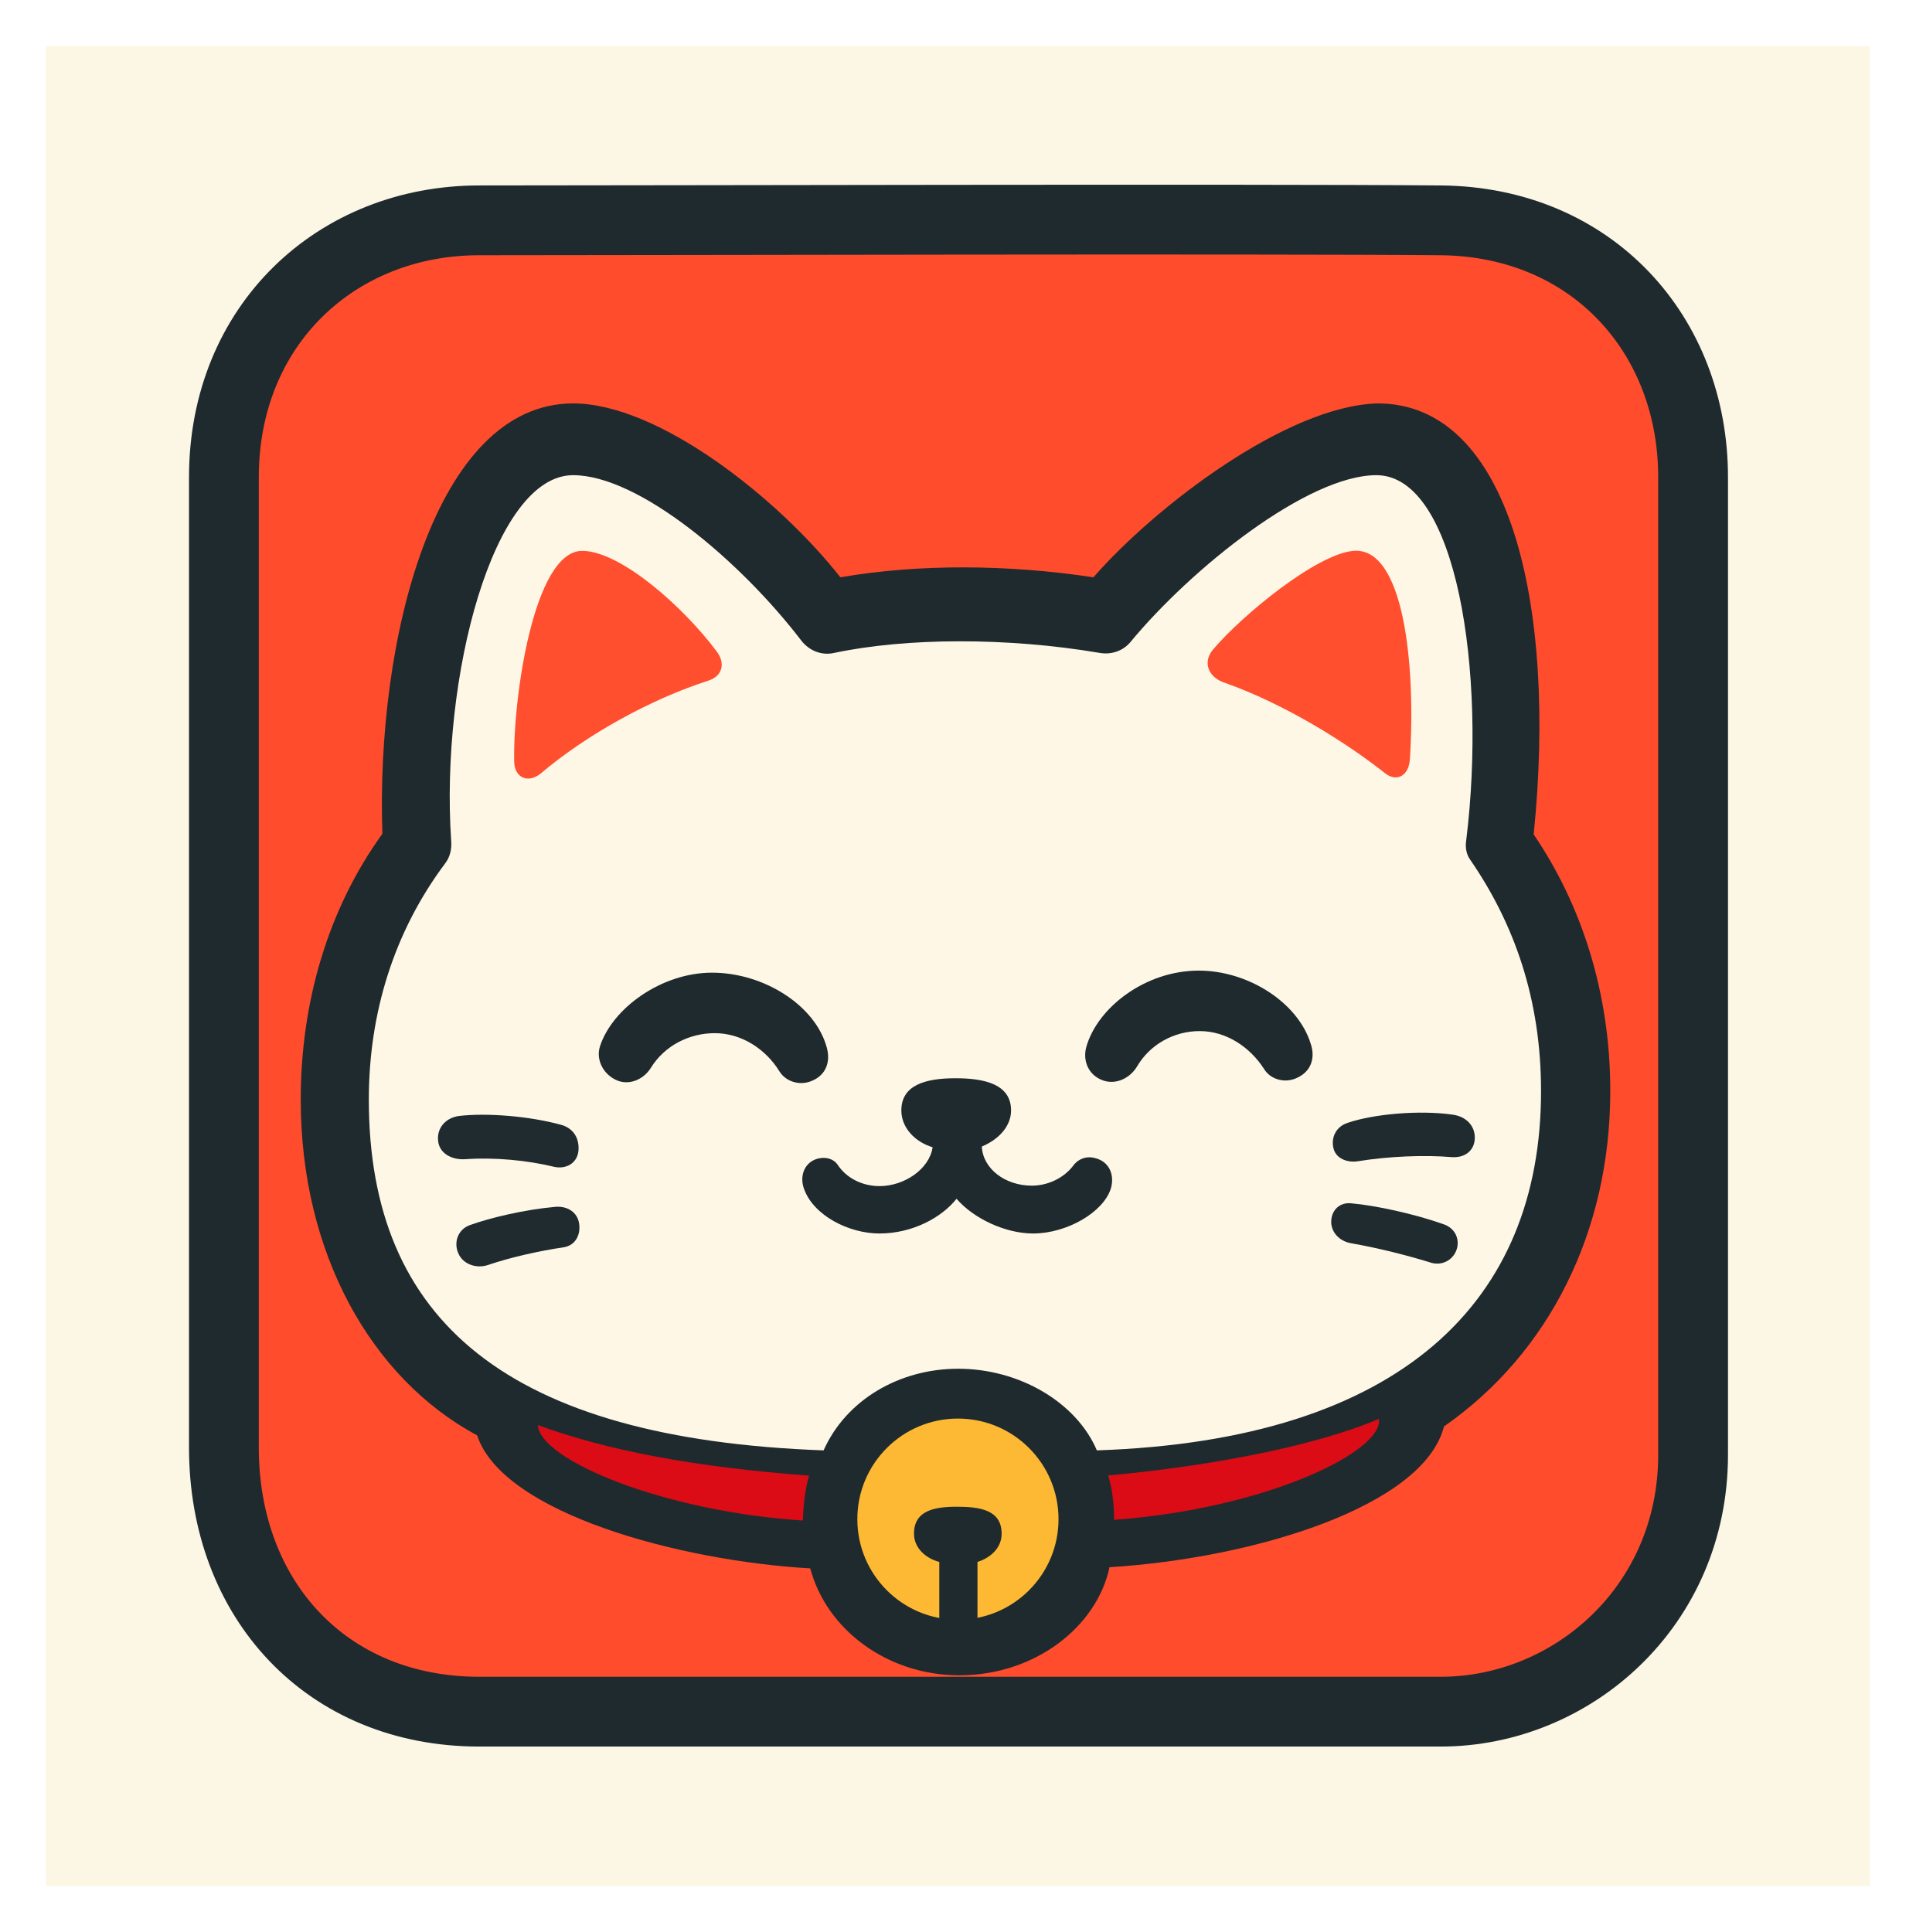
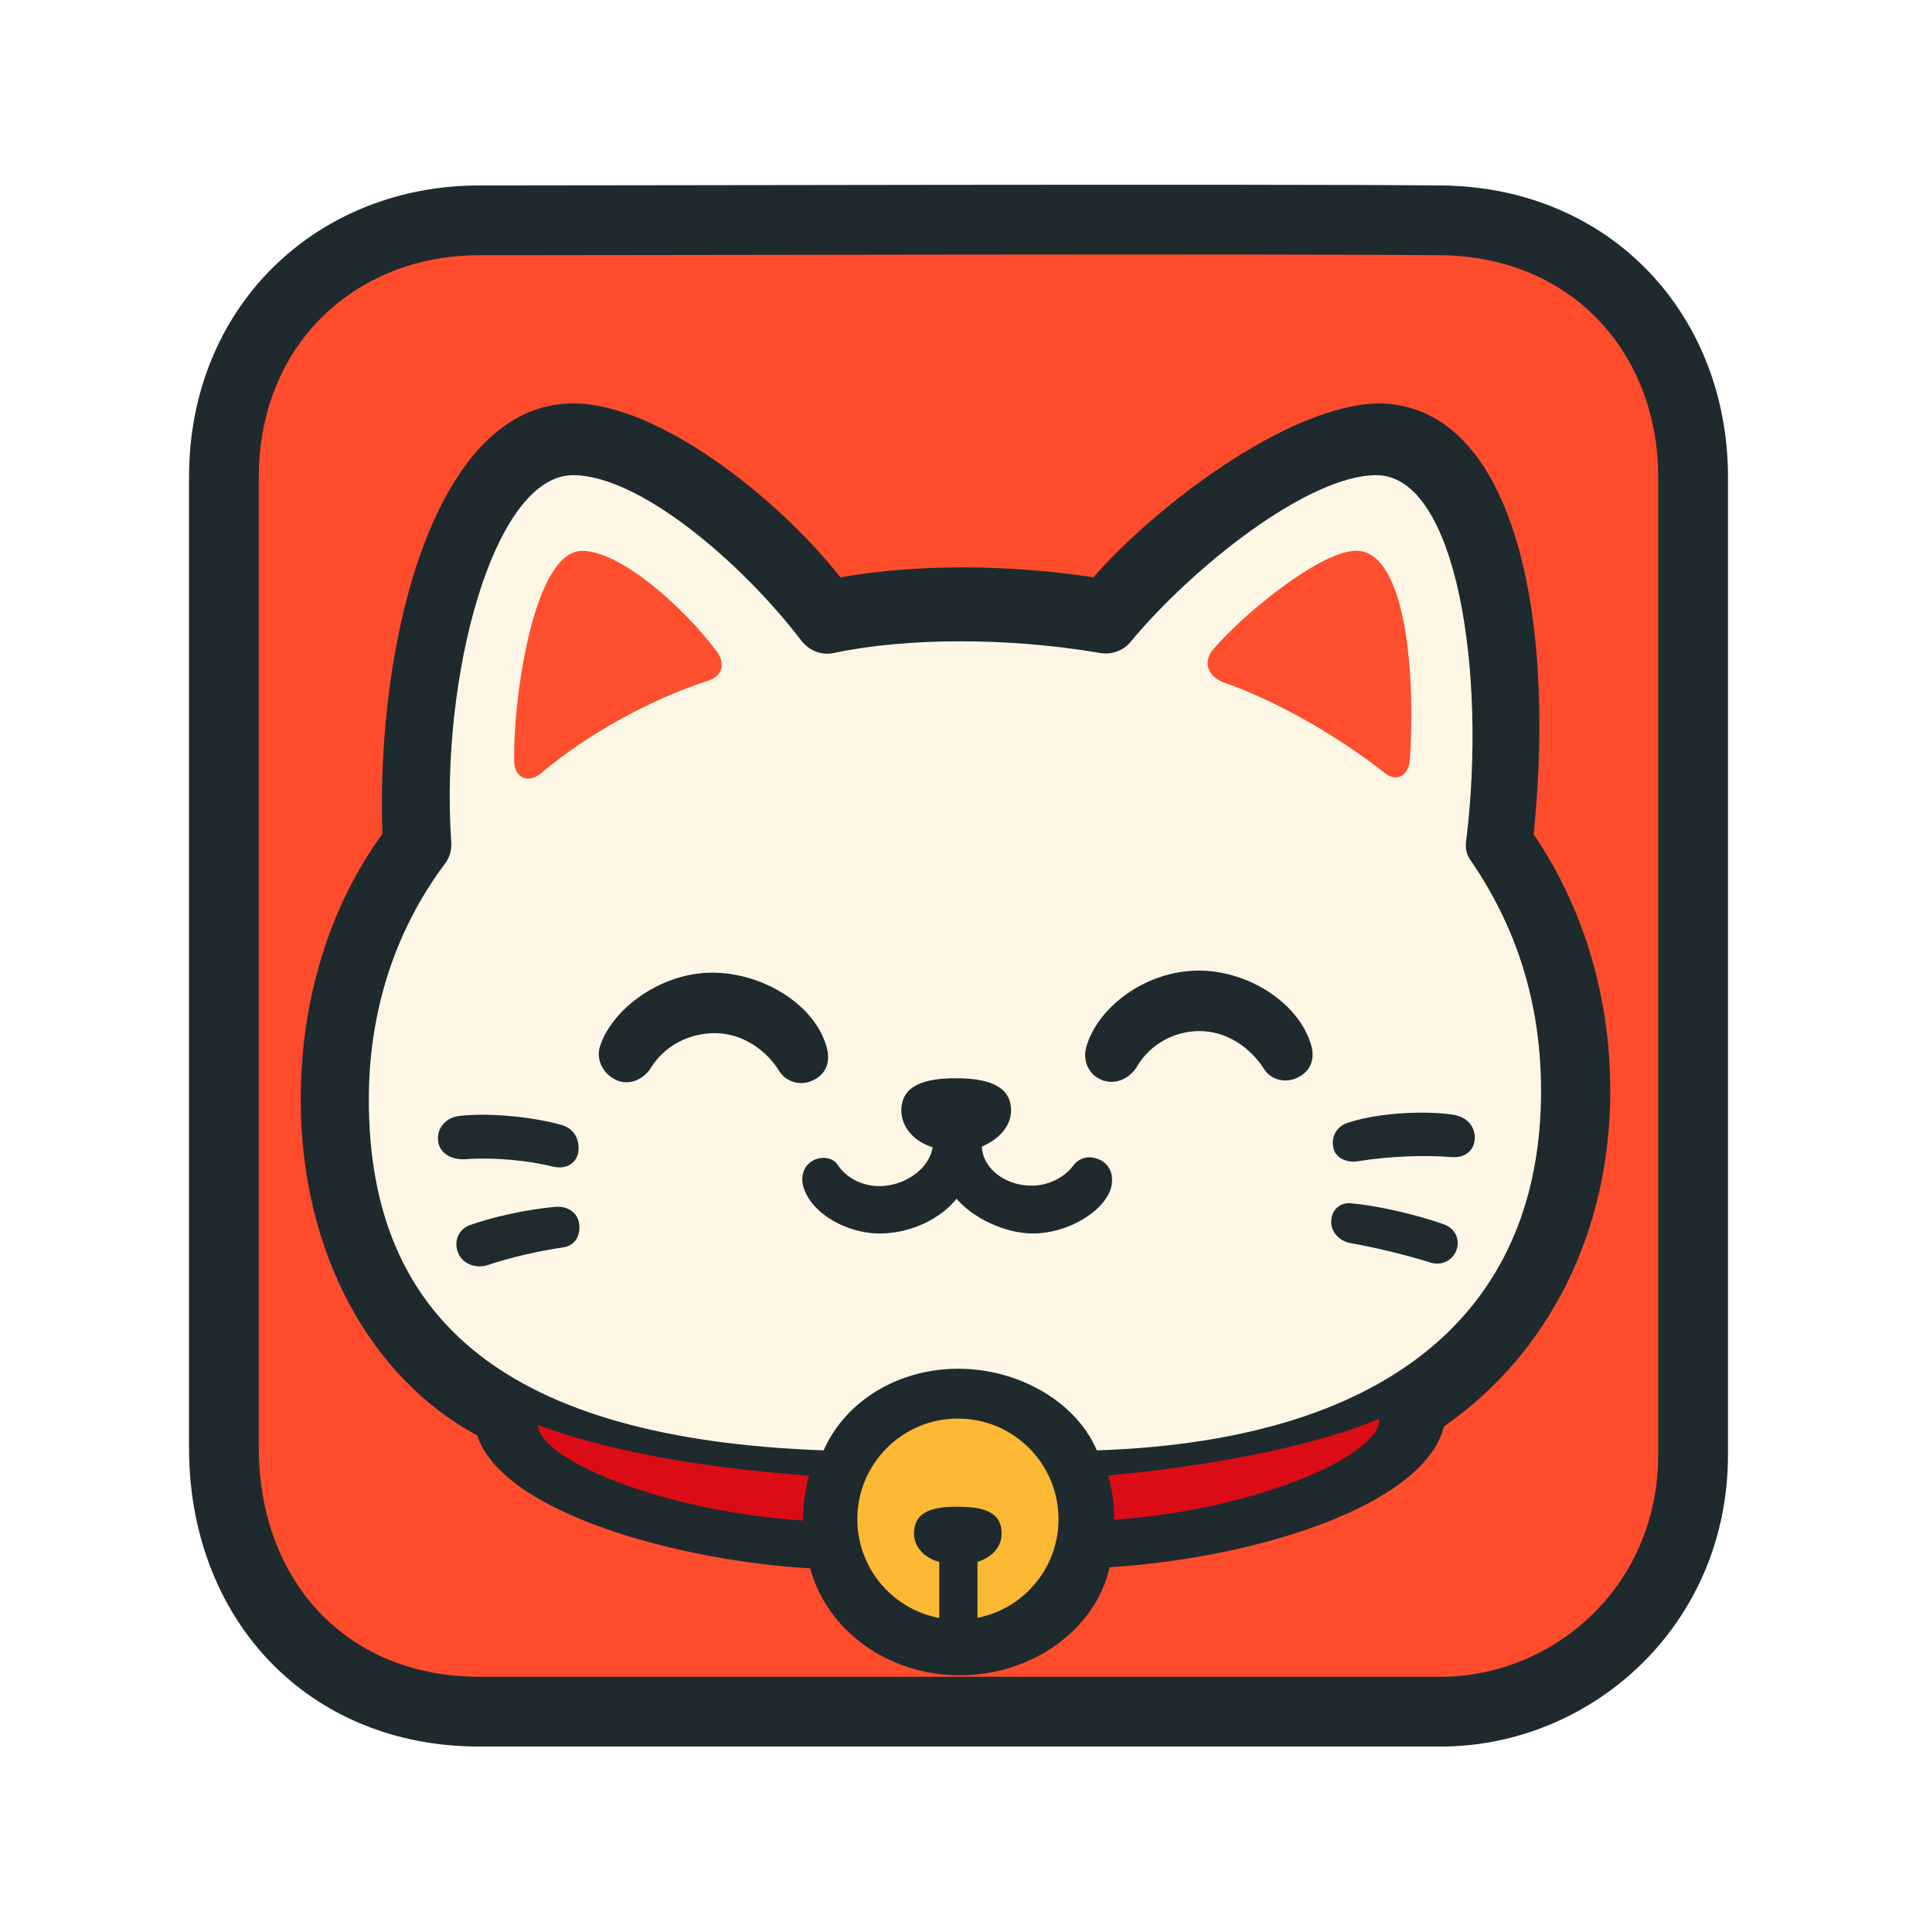
<svg xmlns="http://www.w3.org/2000/svg" width="83.293" height="84" viewBox="-1.644 -2 83.293 84">
-   <rect x=".355" width="79.29" height="80" fill="#FCF6E5" />
  <path d="m60.99 72.42h-41.8c-6.62 0-11.1-4.86-11.1-11.48v-42.19c0-6.62 4.9-11.17 11.1-11.17 7.05 0 34.04-0.07 41.8 0 6.56 0.06 10.97 4.96 10.97 11.17v42.5c0 6.6-5.28 11.17-10.97 11.17z" fill="#FF4C2D" stroke="#1F2A2E" stroke-width="3.034" />
  <path d="m65.03 34.28c1.02-10.05-1.06-18.74-6.78-18.74-3.95 0.1-9.68 4.49-12.36 7.56-3.7-0.56-7.59-0.59-11 0-2.7-3.43-7.9-7.56-11.62-7.56-6.03 0-8.58 10.35-8.29 18.71-2.37 3.28-3.55 7.33-3.55 11.56 0 6.68 3.06 12.12 7.67 14.6 1.12 3.4 8.85 5.46 14.48 5.78 0.72 2.7 3.39 4.65 6.48 4.65 3.29 0 5.98-2.11 6.53-4.7 6.3-0.39 13.66-2.65 14.54-6.12 4.57-3.18 7.23-8.48 7.23-14.58 0-4.29-1.26-8.12-3.33-11.16z" fill="#1F2A2E" />
  <path d="m62.25 35.35c-0.16-0.24-0.2-0.54-0.15-0.84 0.89-7.25-0.41-15.85-3.91-15.85-2.98 0-8.04 4.04-10.72 7.29-0.34 0.38-0.85 0.53-1.35 0.43-3.98-0.67-8.35-0.66-11.51 0.01-0.54 0.12-1.08-0.1-1.42-0.54-2.64-3.45-7.06-7.19-9.92-7.19-3.47 0-5.78 8.79-5.3 15.9 0.03 0.36-0.05 0.71-0.27 0.99-2.21 2.96-3.31 6.48-3.31 10.26 0 9.65 6.08 14.75 19.77 15.25 0.98-2.2 3.3-3.55 5.85-3.55 2.66 0 5.14 1.46 6.03 3.55 13.29-0.45 19.31-6.52 19.31-15.62 0-3.98-1.15-7.27-3.1-10.09z" fill="#FFF7E6" />
  <path d="m21.74 59.96c0.07 1.5 5.4 3.75 11.52 4.15 0.02-0.75 0.12-1.46 0.27-1.95-4.89-0.37-8.72-1.07-11.79-2.2z" fill="#DB0C15" />
  <path d="m58.3 59.69c-3.02 1.29-7.87 2.11-11.77 2.46 0.18 0.59 0.26 1.25 0.26 1.93 6.65-0.49 11.73-2.99 11.51-4.39z" fill="#DB0C15" />
  <circle cx="40" cy="64.05" r="4.373" fill="#FDB933" />
  <path d="m41.9 64.68c0-1.04-0.96-1.17-1.95-1.17-1 0-1.86 0.18-1.86 1.17 0 0.62 0.5 1.07 1.1 1.23v2.56h1.66v-2.56c0.59-0.19 1.05-0.62 1.05-1.23z" fill="#1F2A2E" />
  <path d="m45.99 48.36c-0.39-0.12-0.77 0.02-1 0.35-0.42 0.53-1.1 0.84-1.78 0.84-1.17 0-2.13-0.75-2.17-1.7 0.8-0.34 1.27-0.93 1.27-1.57 0-1.14-1.15-1.4-2.42-1.4-1.35 0-2.35 0.32-2.35 1.4 0 0.75 0.59 1.37 1.36 1.6-0.14 0.95-1.23 1.69-2.31 1.69-0.75 0-1.44-0.35-1.82-0.93-0.2-0.29-0.6-0.37-0.97-0.23-0.51 0.2-0.68 0.77-0.49 1.28 0.41 1.16 1.95 1.94 3.28 1.94 1.44 0 2.71-0.7 3.35-1.51 0.73 0.85 2.11 1.51 3.33 1.51 1.45 0 3.05-0.91 3.38-1.96 0.17-0.6-0.08-1.16-0.66-1.31z" fill="#1F2A2E" />
  <path d="m29.31 40.29c-2.21 0-4.34 1.56-4.87 3.2-0.19 0.58 0.14 1.25 0.78 1.5 0.54 0.2 1.13-0.08 1.43-0.56 0.59-0.96 1.66-1.51 2.78-1.51 1.17 0 2.22 0.7 2.81 1.66 0.27 0.44 0.86 0.63 1.37 0.43 0.66-0.25 0.86-0.85 0.69-1.46-0.49-1.83-2.73-3.26-4.99-3.26z" fill="#1F2A2E" />
  <path d="m50.47 40.2c-2.32 0-4.4 1.6-4.89 3.32-0.16 0.59 0.08 1.23 0.74 1.46 0.57 0.19 1.16-0.11 1.46-0.6 0.57-0.98 1.62-1.55 2.73-1.55 1.17 0 2.2 0.71 2.8 1.65 0.27 0.44 0.86 0.62 1.37 0.41 0.69-0.28 0.86-0.9 0.66-1.5-0.55-1.8-2.72-3.19-4.87-3.19z" fill="#1F2A2E" />
  <path d="m22.73 46.9c-1.39-0.38-3.24-0.52-4.42-0.38-0.58 0.08-0.96 0.52-0.91 1.06 0.04 0.56 0.59 0.86 1.18 0.82 1.29-0.09 2.71 0.05 3.86 0.33 0.53 0.12 1-0.16 1.06-0.67 0.06-0.53-0.19-1.01-0.77-1.16z" fill="#202B30" />
  <path d="m22.51 50.47c-1.34 0.12-2.83 0.47-3.74 0.8-0.51 0.19-0.7 0.75-0.49 1.22 0.2 0.48 0.79 0.68 1.29 0.51 1-0.34 2.22-0.61 3.29-0.77 0.52-0.08 0.75-0.56 0.67-1.04-0.07-0.47-0.49-0.76-1.02-0.72z" fill="#202B30" />
  <path d="m61.49 46.46c-1.43-0.2-3.41-0.03-4.55 0.36-0.52 0.17-0.73 0.66-0.61 1.12 0.11 0.43 0.59 0.62 1.05 0.55 1.35-0.22 2.92-0.28 4.09-0.18 0.59 0.04 0.99-0.3 1-0.83 0.01-0.52-0.36-0.94-0.98-1.02z" fill="#202B30" />
  <path d="m61.09 51.22c-1.27-0.45-2.95-0.81-3.97-0.9-0.5-0.06-0.85 0.26-0.89 0.73s0.31 0.9 0.84 1c1.21 0.21 2.54 0.55 3.53 0.86 0.5 0.13 0.98-0.17 1.1-0.65 0.11-0.45-0.13-0.89-0.61-1.04z" fill="#202B30" />
  <path d="m23.67 21.95c-2.11-0.01-3.02 6.43-2.96 9.16 0.01 0.71 0.6 0.96 1.14 0.53 2.07-1.75 4.85-3.26 7.31-4.05 0.61-0.2 0.74-0.76 0.35-1.27-1.43-1.92-4.17-4.36-5.84-4.37z" fill="#FF4F2E" />
  <path d="m57.19 21.95c-1.59 0.14-4.8 2.76-6.1 4.29-0.47 0.56-0.2 1.22 0.52 1.45 2.54 0.9 5.19 2.53 6.96 3.93 0.51 0.4 1.04 0.11 1.08-0.63 0.26-4.16-0.28-9.23-2.46-9.04z" fill="#FF4F2E" />
</svg>
